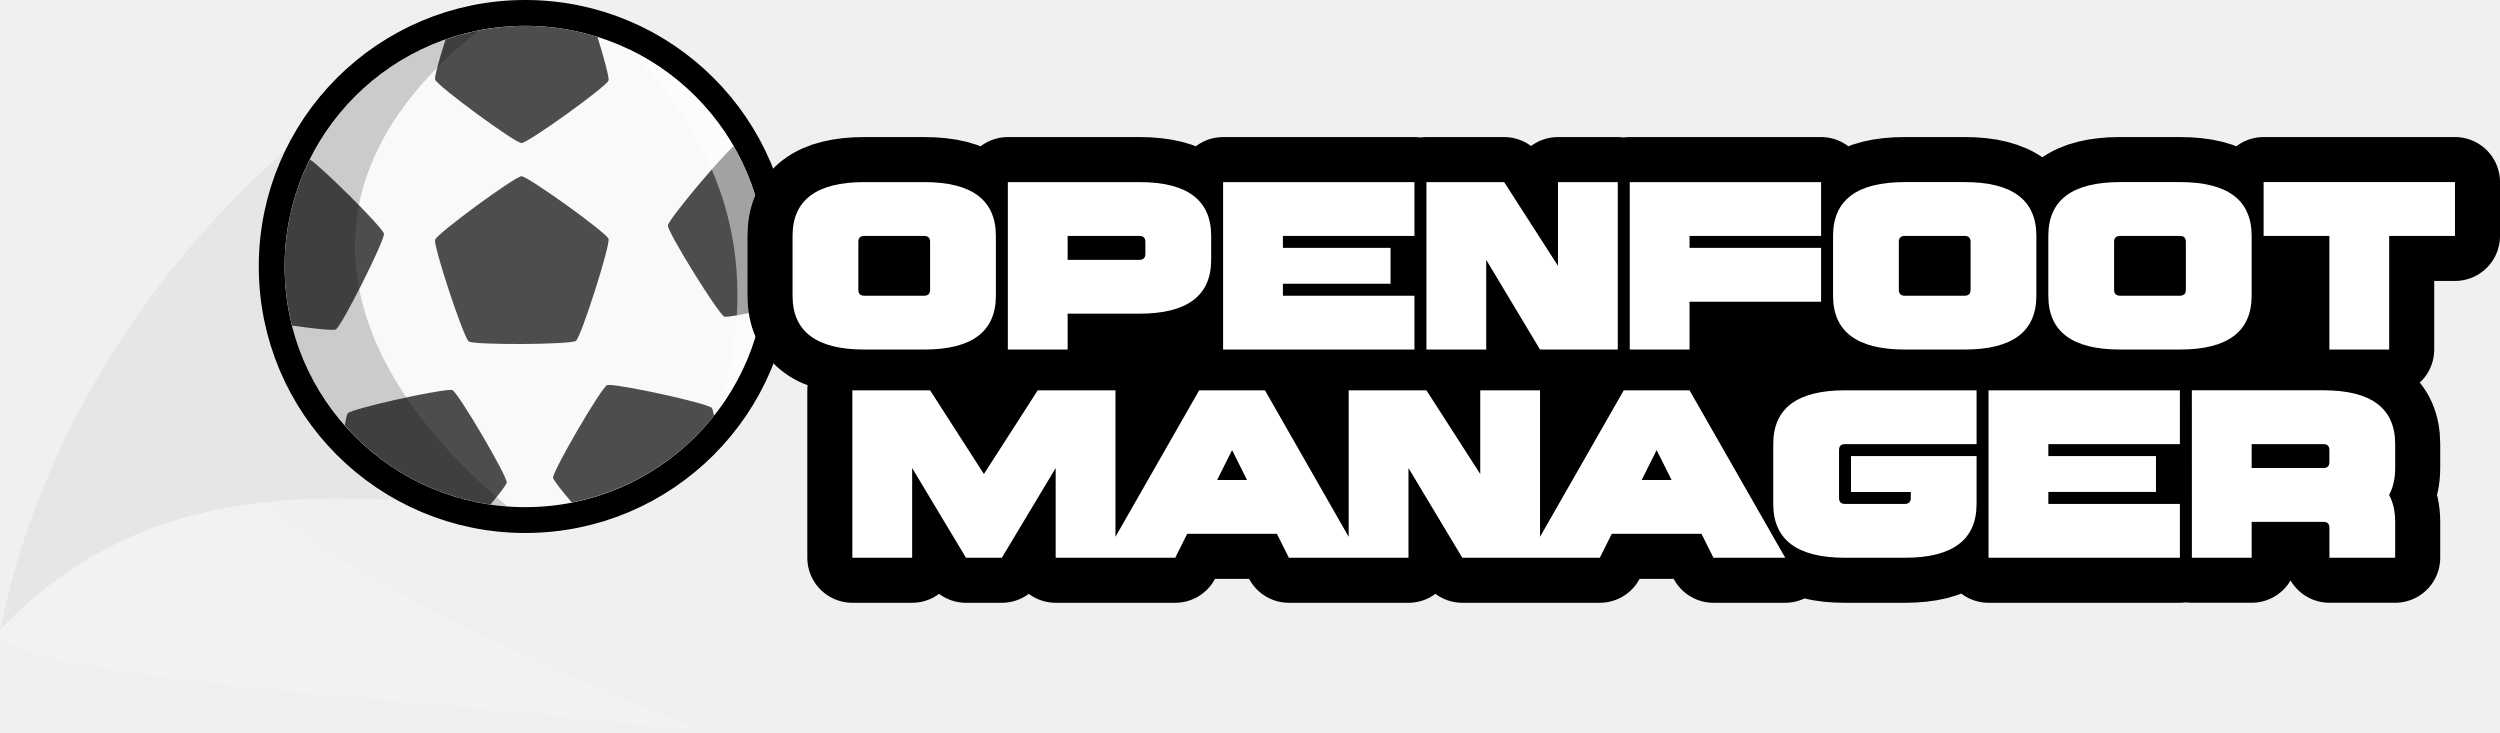
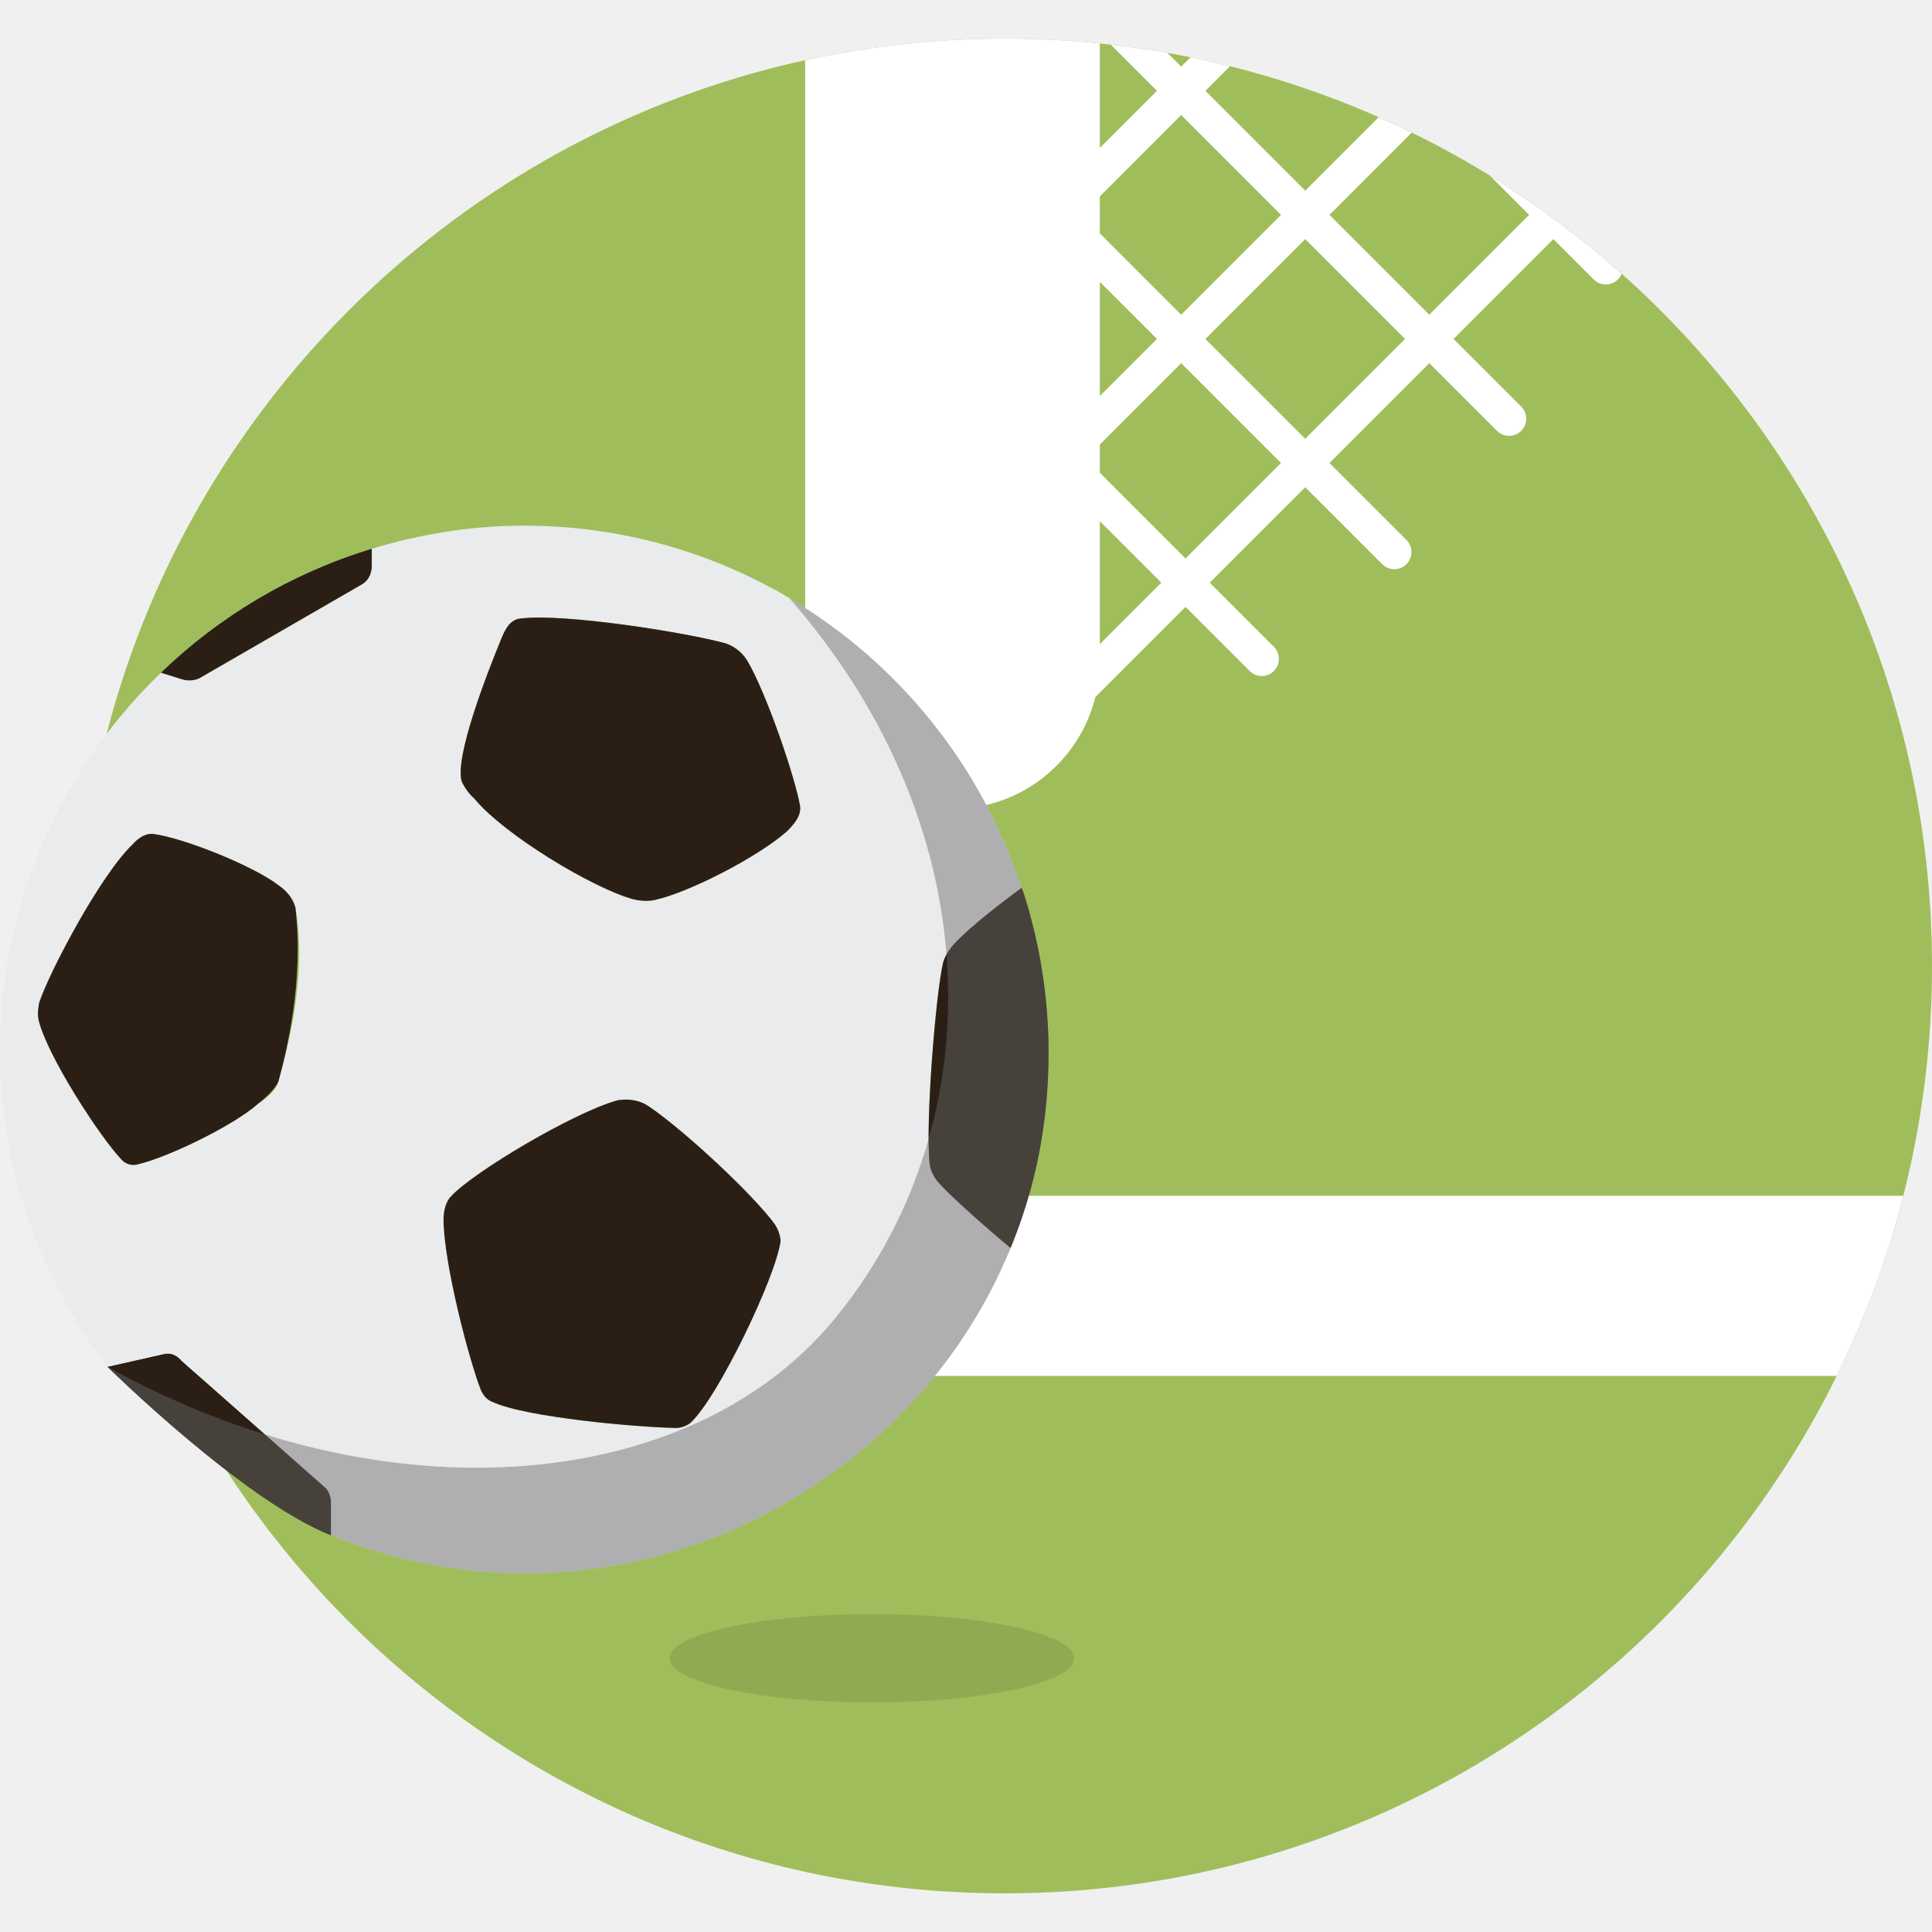
- <svg xmlns="http://www.w3.org/2000/svg" width="201.639mm" height="59.04mm" viewBox="0 0 201.639 59.04" version="1.1" id="svg5">
-   <defs id="defs2" />
-   <g id="layer1" transform="translate(-33.71314,-18.8021)">
-     <g id="g22143" transform="matrix(0.6250544,0,0,0.6250544,37.8251,8.082249)">
-       <path id="path24371" style="fill:#f2f2f2;stroke:none;stroke-width:0.265px;stroke-linecap:butt;stroke-linejoin:miter;stroke-opacity:1" d="M -6.525,98.367 C -8.584,104.676 48.943,107.259 84.319,111.606 26.036,88.099 20.073,77.674 20.758,67.173 14.376,72.406 1.897,80.138 -6.525,98.367 Z" />
-       <path id="circle15951" style="fill:#e6e6e6;stroke-width:0.765" d="m 92.255,51.537 c 0,17.151 -13.904,31.055 -31.055,31.055 -17.151,0 -45.673,-7.379 -67.725,15.775 C 2.808,51.978 44.05,20.483 61.2,20.483 c 17.151,-1e-6 31.055,13.904 31.055,31.055 z" />
-       <circle style="fill:#f9f9f9;fill-opacity:1;stroke:#000000;stroke-width:6.665;stroke-miterlimit:4;stroke-dasharray:none;stroke-opacity:1" id="circle26062" cx="61.2" cy="51.537" r="31.055" />
-       <circle style="fill:#f9f9f9;fill-opacity:1;stroke:none;stroke-width:5.365;stroke-miterlimit:4;stroke-dasharray:none;stroke-opacity:1" id="path15699" cx="61.2" cy="51.537" r="31.055" />
-       <path style="fill:#4d4d4d;fill-opacity:1;stroke:none;stroke-width:2.891" id="path17974" d="m 348.592,276.796 c -2.218,2.218 -48.831,9.6 -51.625,8.177 -2.794,-1.424 -24.22,-43.474 -23.73,-46.572 0.491,-3.098 33.862,-36.469 36.96,-36.96 3.098,-0.491 45.148,20.935 46.572,23.73 1.424,2.794 -5.959,49.408 -8.177,51.625 z" transform="matrix(0.2615429,0.03999587,-0.03999587,0.2615429,-12.36159,-25.20005)" />
-       <path id="path18136" style="fill:#4d4d4d;fill-opacity:1;stroke:none;stroke-width:2.891" d="m 332.947,136.105 c -7.042,6.247 -31.882,35.869 -32.09,38.695 -0.23,3.128 24.632,43.242 27.535,44.428 1.148,0.469 9.045,-1.028 18.254,-3.131 a 117.371,117.371 0 0 0 2.033,-21.311 117.371,117.371 0 0 0 -15.732,-58.682 z" transform="scale(0.2645833)" />
-       <path id="path18144" style="fill:#4d4d4d;fill-opacity:1;stroke:none;stroke-width:2.891" d="m 231.309,77.416 a 117.371,117.371 0 0 0 -38.912,6.725 c -3.062,9.66 -5.457,18.258 -5.059,19.506 0.953,2.988 38.987,30.931 42.123,30.947 3.136,0.017 41.464,-27.519 42.449,-30.496 0.435,-1.316 -2.166,-10.891 -5.377,-21.266 a 117.371,117.371 0 0 0 -35.225,-5.416 z" transform="scale(0.2645833)" />
-       <path id="path18142" style="fill:#4d4d4d;fill-opacity:1;stroke:none;stroke-width:2.891" d="m 126.242,142.57 a 117.371,117.371 0 0 0 -12.305,52.217 117.371,117.371 0 0 0 3.666,28.814 c 10.532,1.505 20.088,2.529 21.299,1.904 2.787,-1.439 23.99,-43.602 23.482,-46.697 -0.474,-2.89 -29.741,-32.006 -36.143,-36.238 z" transform="scale(0.2645833)" />
-       <path id="path18140" style="fill:#4d4d4d;fill-opacity:1;stroke:none;stroke-width:2.891" d="m 194.748,254.992 c -7.439,0.094 -48.066,9.178 -50.016,11.379 -0.409,0.462 -0.917,2.693 -1.453,5.936 a 117.371,117.371 0 0 0 71.035,38.598 c 4.47,-5.366 7.853,-9.754 7.949,-10.748 0.303,-3.121 -23.617,-43.806 -26.492,-45.059 -0.18,-0.078 -0.527,-0.112 -1.023,-0.105 z" transform="scale(0.2645833)" />
-       <path id="path18138" style="fill:#4d4d4d;fill-opacity:1;stroke:none;stroke-width:2.891" d="m 272.223,252.557 c -0.496,-0.004 -0.844,0.03 -1.023,0.109 -2.87,1.263 -26.643,42.034 -26.328,45.154 0.109,1.077 4.025,6.066 9.102,12.049 a 117.371,117.371 0 0 0 69.391,-42.295 c -0.4,-2.043 -0.774,-3.473 -1.086,-3.822 -1.958,-2.193 -42.615,-11.128 -50.055,-11.195 z" transform="scale(0.2645833)" />
-       <path id="path18277" style="fill:#000000;fill-opacity:0.186;stroke:none;stroke-width:1px;stroke-linecap:butt;stroke-linejoin:miter;stroke-opacity:1" d="M 208.525,79.727 C 153.581,90.599 113.975,138.778 113.938,194.787 c 0.002,61.471 47.433,112.527 108.738,117.049 C 145.006,247.356 109.954,158.451 208.525,79.727 Z" transform="scale(0.2645833)" />
-       <path id="path19140" style="fill:#ffffff;fill-opacity:0.478;stroke:none;stroke-width:1px;stroke-linecap:butt;stroke-linejoin:miter;stroke-opacity:1" d="M 281.473,88.68 C 336.17,144.252 344.134,203.806 326.154,263.793 A 117.371,117.371 0 0 0 348.68,194.787 117.371,117.371 0 0 0 281.473,88.68 Z" transform="scale(0.2645833)" />
+ <svg xmlns="http://www.w3.org/2000/svg" height="800px" width="800px" version="1.1" id="Capa_1" viewBox="0 0 435.412 435.412" xml:space="preserve">
+   <g>
+     <path style="fill:#9FBE5B;" d="M221.943,17.487l2.13-2.131c-1.745-0.356-3.501-0.688-5.261-1L221.943,17.487z" />
+     <circle style="fill:#9FBE5B;" cx="226.42" cy="217.706" r="208.992" />
+     <path style="fill:#FFFFFF;" d="M23.899,269.496c3.612,14.169,8.682,27.753,15.022,40.597h374.999   c6.341-12.844,11.409-26.428,15.022-40.597H23.899z" />
+     <path style="fill:#FFFFFF;" d="M335.786,39.59l8.838,8.839l-22.503,22.504L299.618,48.43l18.544-18.544   c-2.458-1.202-4.944-2.355-7.452-3.463l-16.55,16.55l-22.502-22.504l5.533-5.533c-2.942-0.733-5.905-1.416-8.893-2.023   l-2.098,2.099l-3.083-3.083c-4.21-0.746-8.465-1.353-12.758-1.842l10.383,10.383L247.87,33.341V9.801   c-7.051-0.719-14.207-1.089-21.449-1.089c-15.44,0-30.482,1.69-44.968,4.866v135.512c0,18.341,14.869,33.209,33.209,33.209   c15.567,0,28.595-10.727,32.191-25.183l20.337-20.338l14.447,14.445c0.754,0.754,1.741,1.131,2.729,1.131   c0.987,0,1.975-0.377,2.729-1.131c1.508-1.507,1.508-3.951,0-5.456l-14.447-14.446l21.513-21.512l17.346,17.344   c0.753,0.754,1.741,1.131,2.729,1.131c0.987,0,1.974-0.377,2.729-1.131c1.507-1.507,1.507-3.951,0-5.457l-17.345-17.345   l22.503-22.503l15.252,15.251c0.754,0.754,1.741,1.13,2.729,1.13c0.988,0,1.975-0.376,2.729-1.13c1.508-1.507,1.508-3.951,0-5.457   l-15.251-15.251l22.503-22.504l9.093,9.092c0.754,0.754,1.741,1.131,2.729,1.131c0.988,0,1.975-0.377,2.729-1.131   c0.375-0.376,0.658-0.809,0.846-1.273C356.274,53.496,346.343,46.087,335.786,39.59z M247.87,44.257l18.33-18.331l22.503,22.504   L266.2,70.933l-18.33-18.33V44.257z M247.87,63.518l12.874,12.873L247.87,89.262V63.518z M247.87,145.185v-27.726l13.863,13.863   L247.87,145.185z M267.189,125.864l-19.32-19.321v-6.365l18.33-18.33l22.503,22.503L267.189,125.864z M294.16,98.894   l-22.502-22.503l22.502-22.504l22.503,22.504L294.16,98.894z" />
+     <ellipse style="opacity:0.29;fill:#697D3C;" cx="196.519" cy="373.715" rx="45.584" ry="9.951" />
+     <g>
+       <path style="fill:none;" d="M58.188,248.723c4.264-2.645,4.57-5.046,4.57-5.046S62.182,245.609,58.188,248.723z" />
+       <path style="fill:none;" d="M62.758,243.677c1.653-6.123,6.681-23.371,3.81-39.189C68.572,221.432,64.412,237.554,62.758,243.677z    " />
+       <path style="fill:#2B1F15;" d="M165.546,344.564c0.206-0.089,0.416-0.17,0.622-0.26l-0.003-0.007l-0.001,0.001L165.546,344.564z" />
+       <path style="fill:#2B1F15;" d="M74.615,338.836c0-2.606-1.338-3.608-1.338-3.608l-32.319-28.534    c-1.971-2.378-4.178-1.518-4.178-1.518l-0.185,0.042l-12.078,2.731l-0.321,0.073c0,0,30.615,30.193,50.419,37.995v-0.645V338.836z    " />
+       <path style="fill:#EAEBED;" d="M227.585,281.108c-0.054-0.034-0.112-0.068-0.185-0.111c-0.05-0.042-0.11-0.093-0.162-0.137    c-3.803-3.203-12.36-10.534-15.869-14.51c-1.451-1.785-1.78-3.389-1.86-4.061l0.003-0.001c-0.984-8.97,1.325-38.041,3.052-45.431    c0.528-1.726,1.613-3.185,2.558-4.23l0.004,0.003c3.961-4.221,11.828-10.125,15.09-12.515c0.035-0.025-0.034,0.025,0,0    c-8.986-27.576-27.75-50.78-52.313-65.289l0.003-0.005c0,0-2.267-1.46-4.008-2.302c0,0-0.007,0.001-0.01,0.002    c-16.633-8.961-35.644-14.056-55.824-14.056c-11.921,0-23.427,1.921-34.281,5.221v3.952l0.002,0.001    c-0.059,1.263-0.429,3.023-2.302,4.105l-36.559,21.114c0,0-1.711,0.916-3.983,0.209l-4.659-1.463    c-20.21,19.484-33.577,46.046-35.884,75.687l-0.263,3.86C0.06,232.933,0,234.721,0,236.525c0,26.858,9.035,51.64,24.196,71.496    l0.321-0.073l12.078-2.731l0.185-0.042c0,0,2.207-0.86,4.178,1.518l32.319,28.534c0,0,1.338,1.002,1.338,3.608v6.535v0.645    c13.456,5.341,28.108,8.566,43.448,8.566c15.792,0,30.861-3.14,44.64-8.792l2.842-1.226l0.617-0.266l0.001-0.001    c27.562-12.348,49.895-34.66,61.43-62.645c0.05-0.121,0.12-0.293,0.17-0.415c-0.033-0.027-0.066-0.049-0.099-0.072    C227.643,281.148,227.613,281.127,227.585,281.108z M62.758,243.677c0,0-0.307,2.401-4.57,5.046    c-5.404,4.832-19.812,11.849-26.743,13.582c-2.638,0.861-4.066-0.986-4.066-0.986c-4.741-4.944-16.836-23.404-18.715-31.565    c-0.341-1.643,0.177-3.846,0.177-3.846c2.388-7.108,13.88-28.848,21.202-35.774c0,0,2.11-2.52,4.566-2.173    c6.815,0.89,22.6,7.233,28.153,11.548c1.724,1.188,3.197,2.821,3.806,4.979C69.439,220.306,64.412,237.554,62.758,243.677z     M163.548,145c1.474,0.51,3.357,1.543,4.807,3.796c4.439,7.495,10.839,26.437,11.951,32.817c0.163,1.299-0.076,2.952-2.998,5.783    c-6.685,5.873-22.274,13.836-29.831,15.453c-1.893,0.353-3.628,0.1-4.834-0.203c-9.096-2.509-29.006-14.495-35.756-22.683    c-1.884-1.599-2.852-3.91-2.852-3.91c-1.547-5.529,5.64-24.077,8.954-32.134c0.786-1.867,1.839-4.269,4.278-4.513    C126.974,138.14,154.744,142.551,163.548,145z M155.573,320.696c0,0-1.562,1.278-3.628,1.109    c-7.92-0.143-33.375-2.31-41.006-5.882c-1.911-0.703-2.613-2.808-2.613-2.808c-2.599-6.504-8.353-28.449-8.368-38.273    c0.022-3.678,1.558-5.08,1.558-5.08c4.978-5.576,28.116-19.216,37.663-21.783c0,0,3.888-0.873,7.1,1.404    c8.151,5.529,23.783,20.182,28.378,26.564c0.563,0.875,1.271,2.374,1.255,3.829C174.871,287.706,161.891,314.9,155.573,320.696z" />
+       <path style="fill:#2B1F15;" d="M66.568,204.488c-0.609-2.158-2.082-3.791-3.806-4.979c-5.553-4.315-21.338-10.658-28.153-11.548    c-2.457-0.347-4.566,2.173-4.566,2.173c-7.323,6.926-18.814,28.665-21.202,35.774c0,0-0.518,2.203-0.177,3.846    c1.878,8.161,13.974,26.621,18.715,31.565c0,0,1.428,1.847,4.066,0.986c6.931-1.733,21.339-8.75,26.743-13.582    c3.994-3.114,4.57-5.046,4.57-5.046C64.412,237.554,68.572,221.432,66.568,204.488z" />
+       <path style="fill:#2B1F15;" d="M230.572,200.906c3.716,11.462,5.733,23.689,5.733,36.389c0,15.743-2.931,30.293-8.541,43.942    c-0.033-0.027-0.066-0.049-0.099-0.072c-0.023-0.017-0.053-0.038-0.081-0.057c-0.054-0.034-0.112-0.068-0.185-0.111    c-0.05-0.042-0.11-0.093-0.162-0.137c-3.803-3.203-12.36-10.534-15.869-14.51c-1.451-1.785-1.78-3.389-1.86-4.061l0.003-0.001    c-0.984-8.97,1.325-38.041,3.052-45.431c0.528-1.726,1.613-3.185,2.558-4.23l0.004,0.003c3.961-4.221,11.828-10.125,15.09-12.515" />
+       <path style="fill:#2B1F15;" d="M174.656,275.948c-4.595-6.382-20.227-21.035-28.378-26.564c-3.212-2.277-7.1-1.404-7.1-1.404    c-9.548,2.567-32.685,16.207-37.663,21.783c0,0-1.536,1.402-1.558,5.08c0.014,9.824,5.769,31.769,8.368,38.273    c0,0,0.703,2.105,2.613,2.808c7.632,3.571,33.086,5.739,41.006,5.882c2.067,0.169,3.628-1.109,3.628-1.109    c6.319-5.796,19.299-32.99,20.339-40.919C175.927,278.322,175.218,276.823,174.656,275.948z" />
+       <path style="fill:#2B1F15;" d="M44.923,152.857l36.559-21.114c1.872-1.081,2.242-2.842,2.302-4.105l-0.002-0.001v-3.952    c-18.047,5.477-34.261,15.162-47.501,27.918l4.659,1.463C43.213,153.773,44.923,152.857,44.923,152.857z" />
+       <path style="fill:#2B1F15;" d="M112.989,143.918c-3.314,8.057-10.501,26.605-8.954,32.134c0,0,0.968,2.311,2.852,3.91    c6.75,8.187,26.661,20.174,35.756,22.683c1.205,0.303,2.94,0.555,4.834,0.203c7.557-1.617,23.146-9.579,29.831-15.453    c2.922-2.831,3.161-4.484,2.998-5.783c-1.112-6.38-7.512-25.322-11.951-32.817c-1.45-2.253-3.333-3.286-4.807-3.796    c-8.804-2.449-36.574-6.86-46.282-5.595C114.828,139.649,113.775,142.051,112.989,143.918z" />
    </g>
-     <circle id="path26309" style="fill:#f9f9f9;stroke:#000000;stroke-width:0.265" cx="13.215" cy="90.19" r="0" />
-     <circle id="path26311" style="fill:#000000;stroke:#000000;stroke-width:0.265" cx="13.215" cy="90.19" r="0" />
-     <g id="g16571">
-       <rect style="fill:#000000;fill-opacity:1;stroke:none;stroke-width:0.665;stroke-linejoin:round;stroke-miterlimit:4;stroke-dasharray:none;stroke-opacity:1" id="rect16261" width="127.439" height="26.842" x="101.34" y="33.615" />
-       <g id="g16237">
-         <g id="text6727" style="font-size:19.756px;line-height:0.85;font-family:'Rawhide Raw 2016';-inkscape-font-specification:'Rawhide Raw 2016, ';text-align:center;text-anchor:middle;fill:#f9f9f9;stroke:#000000;stroke-width:7.265;stroke-linejoin:round" aria-label="OPENFOOT&#10;MANAGER">
-           <path d="m 108.248,37.831 h -4.823 q -0.482,0 -0.482,0.482 v 3.859 q 0,0.482 0.482,0.482 h 4.823 q 0.482,0 0.482,-0.482 v -3.859 q 0,-0.482 -0.482,-0.482 z m -4.823,-4.341 h 4.823 q 5.788,0 5.788,4.341 v 4.823 q 0,4.341 -5.788,4.341 h -4.823 q -5.788,0 -5.788,-4.341 v -4.823 q 0,-4.341 5.788,-4.341 z m 16.399,4.341 V 39.76 h 5.788 q 0.482,0 0.482,-0.482 v -0.965 q 0,-0.482 -0.482,-0.482 z m -4.823,-4.341 h 10.611 q 5.788,0 5.788,4.341 V 39.76 q 0,4.341 -5.788,4.341 h -5.788 v 2.894 h -4.823 z m 22.186,5.305 h 8.682 v 2.894 h -8.682 v 0.965 h 10.611 v 4.341 H 132.363 V 33.49 h 15.434 v 4.341 H 137.186 Z M 153.585,39.76 v 7.235 h -4.823 V 33.49 h 6.27 l 4.341,6.752 v -6.752 h 4.823 V 46.995 H 157.926 Z m 16.399,-0.965 h 10.611 v 4.341 h -10.611 v 3.859 h -4.823 V 33.49 h 15.434 v 4.341 h -10.611 z m 22.186,-0.965 h -4.823 q -0.482,0 -0.482,0.482 v 3.859 q 0,0.482 0.482,0.482 h 4.823 q 0.482,0 0.482,-0.482 v -3.859 q 0,-0.482 -0.482,-0.482 z m -4.823,-4.341 h 4.823 q 5.788,0 5.788,4.341 v 4.823 q 0,4.341 -5.788,4.341 h -4.823 q -5.788,0 -5.788,-4.341 v -4.823 q 0,-4.341 5.788,-4.341 z m 22.186,4.341 h -4.823 q -0.482,0 -0.482,0.482 v 3.859 q 0,0.482 0.482,0.482 h 4.823 q 0.482,0 0.482,-0.482 v -3.859 q 0,-0.482 -0.482,-0.482 z m -4.823,-4.341 h 4.823 q 5.788,0 5.788,4.341 v 4.823 q 0,4.341 -5.788,4.341 h -4.823 q -5.788,0 -5.788,-4.341 v -4.823 q 0,-4.341 5.788,-4.341 z m 21.704,4.341 v 9.164 h -4.823 v -9.164 h -5.305 v -4.341 h 15.434 v 4.341 z" id="path1" />
-           <path d="m 107.283,56.552 v 7.235 h -4.823 V 50.282 h 6.27 l 4.341,6.752 4.341,-6.752 h 6.27 v 13.505 h -4.823 V 56.552 l -4.341,7.235 h -2.894 z m 15.434,7.235 7.717,-13.505 h 5.305 l 7.717,13.505 h -5.788 l -0.965,-1.929 h -7.235 l -0.965,1.929 z m 11.576,-6.27 -1.206,-2.412 -1.206,2.412 z m 13.022,-0.965 v 7.235 h -4.823 V 50.282 h 6.27 l 4.341,6.752 v -6.752 h 4.823 v 13.505 h -6.27 z m 9.646,7.235 7.717,-13.505 h 5.305 l 7.717,13.505 h -5.788 l -0.965,-1.929 h -7.235 l -0.965,1.929 z m 11.576,-6.27 -1.206,-2.412 -1.206,2.412 z m 13.987,-7.235 h 10.611 v 4.341 h -10.611 q -0.482,0 -0.482,0.482 v 3.859 q 0,0.482 0.482,0.482 h 4.823 q 0.482,0 0.482,-0.482 v -0.482 h -4.823 v -2.894 h 10.129 v 3.859 q 0,4.341 -5.788,4.341 h -4.823 q -5.788,0 -5.788,-4.341 v -4.823 q 0,-4.341 5.788,-4.341 z m 16.399,5.305 h 8.682 v 2.894 h -8.682 v 0.965 h 10.611 v 4.341 H 194.1 V 50.282 h 15.434 v 4.341 h -10.611 z m 16.399,-0.965 v 1.929 h 5.788 q 0.482,0 0.482,-0.482 v -0.965 q 0,-0.482 -0.482,-0.482 z m -4.823,-4.341 h 10.611 q 5.788,0 5.788,4.341 v 1.929 q 0,1.273 -0.492,2.17 0.492,0.897 0.492,2.17 v 2.894 h -5.305 v -2.412 q 0,-0.482 -0.482,-0.482 h -5.788 v 2.894 h -4.823 z" id="path2" />
-         </g>
-         <g id="text2179" style="font-size:19.756px;line-height:0.85;font-family:'Rawhide Raw 2016';-inkscape-font-specification:'Rawhide Raw 2016, ';text-align:center;text-anchor:middle;fill:#ffffff;stroke-width:0.265" aria-label="OPENFOOT&#10;MANAGER">
-           <path d="m 108.248,37.831 h -4.823 q -0.482,0 -0.482,0.482 v 3.859 q 0,0.482 0.482,0.482 h 4.823 q 0.482,0 0.482,-0.482 v -3.859 q 0,-0.482 -0.482,-0.482 z m -4.823,-4.341 h 4.823 q 5.788,0 5.788,4.341 v 4.823 q 0,4.341 -5.788,4.341 h -4.823 q -5.788,0 -5.788,-4.341 v -4.823 q 0,-4.341 5.788,-4.341 z m 16.399,4.341 V 39.76 h 5.788 q 0.482,0 0.482,-0.482 v -0.965 q 0,-0.482 -0.482,-0.482 z m -4.823,-4.341 h 10.611 q 5.788,0 5.788,4.341 V 39.76 q 0,4.341 -5.788,4.341 h -5.788 v 2.894 h -4.823 z m 22.186,5.305 h 8.682 v 2.894 h -8.682 v 0.965 h 10.611 v 4.341 H 132.363 V 33.49 h 15.434 v 4.341 H 137.186 Z M 153.585,39.76 v 7.235 h -4.823 V 33.49 h 6.27 l 4.341,6.752 v -6.752 h 4.823 V 46.995 H 157.926 Z m 16.399,-0.965 h 10.611 v 4.341 h -10.611 v 3.859 h -4.823 V 33.49 h 15.434 v 4.341 h -10.611 z m 22.186,-0.965 h -4.823 q -0.482,0 -0.482,0.482 v 3.859 q 0,0.482 0.482,0.482 h 4.823 q 0.482,0 0.482,-0.482 v -3.859 q 0,-0.482 -0.482,-0.482 z m -4.823,-4.341 h 4.823 q 5.788,0 5.788,4.341 v 4.823 q 0,4.341 -5.788,4.341 h -4.823 q -5.788,0 -5.788,-4.341 v -4.823 q 0,-4.341 5.788,-4.341 z m 22.186,4.341 h -4.823 q -0.482,0 -0.482,0.482 v 3.859 q 0,0.482 0.482,0.482 h 4.823 q 0.482,0 0.482,-0.482 v -3.859 q 0,-0.482 -0.482,-0.482 z m -4.823,-4.341 h 4.823 q 5.788,0 5.788,4.341 v 4.823 q 0,4.341 -5.788,4.341 h -4.823 q -5.788,0 -5.788,-4.341 v -4.823 q 0,-4.341 5.788,-4.341 z m 21.704,4.341 v 9.164 h -4.823 v -9.164 h -5.305 v -4.341 h 15.434 v 4.341 z" id="path3" />
-           <path d="m 107.283,56.552 v 7.235 h -4.823 V 50.282 h 6.27 l 4.341,6.752 4.341,-6.752 h 6.27 v 13.505 h -4.823 V 56.552 l -4.341,7.235 h -2.894 z m 15.434,7.235 7.717,-13.505 h 5.305 l 7.717,13.505 h -5.788 l -0.965,-1.929 h -7.235 l -0.965,1.929 z m 11.576,-6.27 -1.206,-2.412 -1.206,2.412 z m 13.022,-0.965 v 7.235 h -4.823 V 50.282 h 6.27 l 4.341,6.752 v -6.752 h 4.823 v 13.505 h -6.27 z m 9.646,7.235 7.717,-13.505 h 5.305 l 7.717,13.505 h -5.788 l -0.965,-1.929 h -7.235 l -0.965,1.929 z m 11.576,-6.27 -1.206,-2.412 -1.206,2.412 z m 13.987,-7.235 h 10.611 v 4.341 h -10.611 q -0.482,0 -0.482,0.482 v 3.859 q 0,0.482 0.482,0.482 h 4.823 q 0.482,0 0.482,-0.482 v -0.482 h -4.823 v -2.894 h 10.129 v 3.859 q 0,4.341 -5.788,4.341 h -4.823 q -5.788,0 -5.788,-4.341 v -4.823 q 0,-4.341 5.788,-4.341 z m 16.399,5.305 h 8.682 v 2.894 h -8.682 v 0.965 h 10.611 v 4.341 H 194.1 V 50.282 h 15.434 v 4.341 h -10.611 z m 16.399,-0.965 v 1.929 h 5.788 q 0.482,0 0.482,-0.482 v -0.965 q 0,-0.482 -0.482,-0.482 z m -4.823,-4.341 h 10.611 q 5.788,0 5.788,4.341 v 1.929 q 0,1.273 -0.492,2.17 0.492,0.897 0.492,2.17 v 2.894 h -5.305 v -2.412 q 0,-0.482 -0.482,-0.482 h -5.788 v 2.894 h -4.823 z" id="path4" />
-         </g>
-       </g>
-     </g>
+     <path style="opacity:0.46;fill:#68696A;" d="M24.196,308.021c0,0,30.615,30.193,50.419,37.995   c13.456,5.341,28.108,8.567,43.448,8.567c15.792,0,30.861-3.14,44.64-8.792l2.842-1.226c0.206-0.089,0.416-0.17,0.622-0.26   l-0.003-0.007c27.562-12.348,49.895-34.66,61.43-62.645c0.05-0.121,0.12-0.293,0.17-0.415c5.61-13.649,8.541-28.199,8.541-43.942   c0-12.7-2.017-24.927-5.733-36.389l-0.357-0.792c-8.986-27.576-27.75-50.78-52.313-65.289   c46.801,53.467,45.171,120.475,9.804,162.88C155.315,336.542,86.706,342.706,24.196,308.021z" />
  </g>
</svg>
